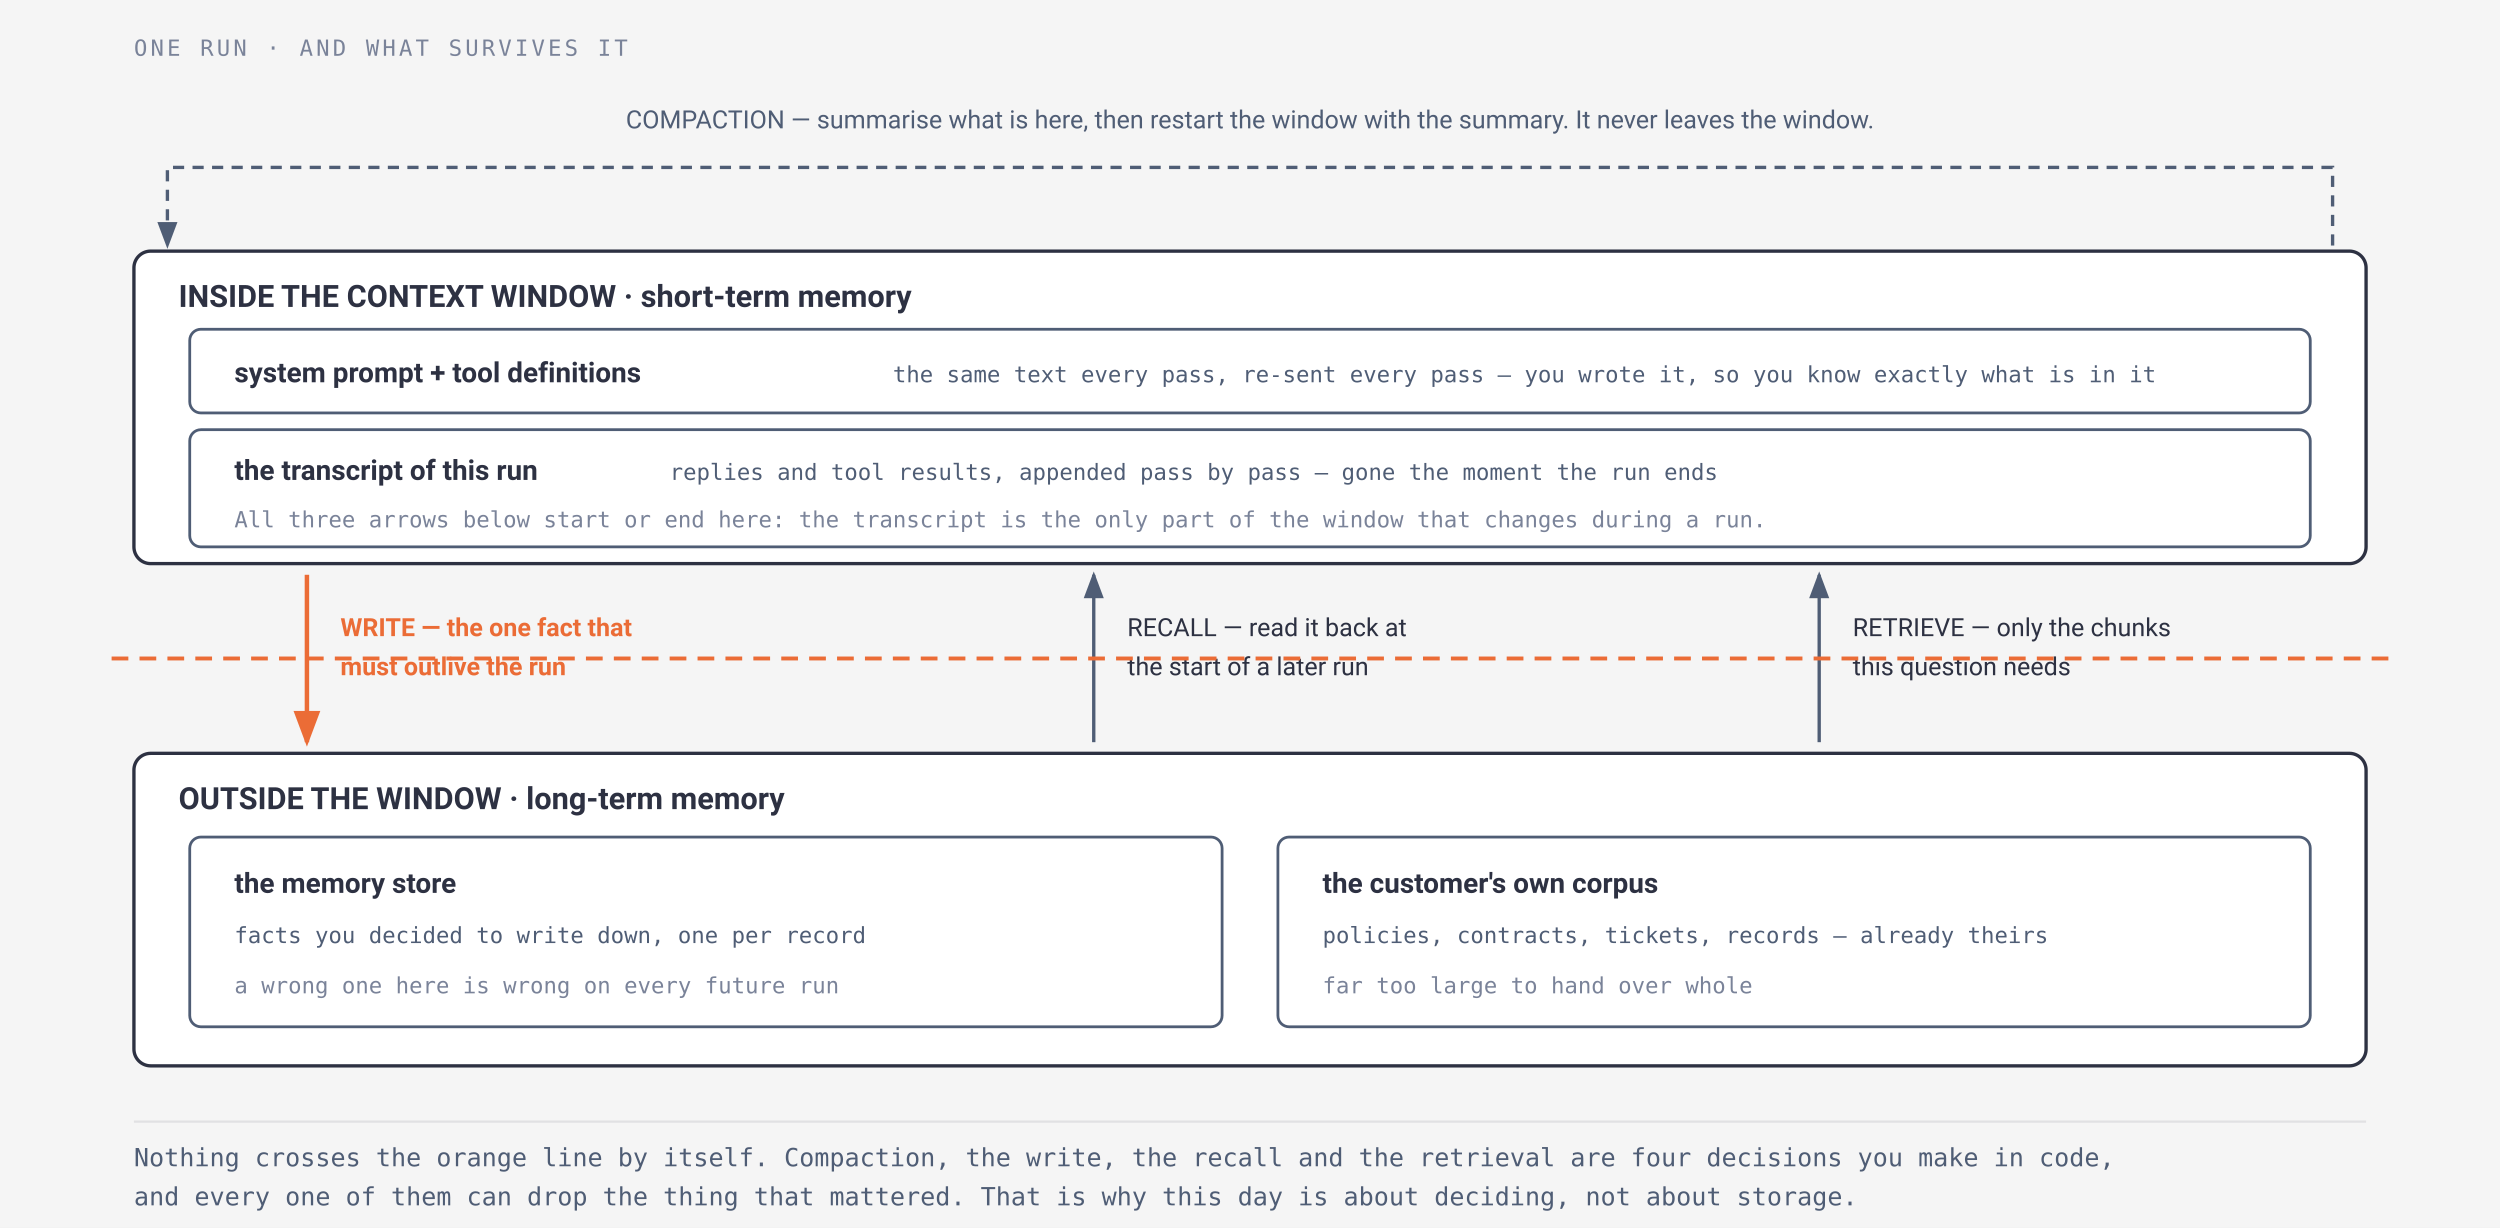
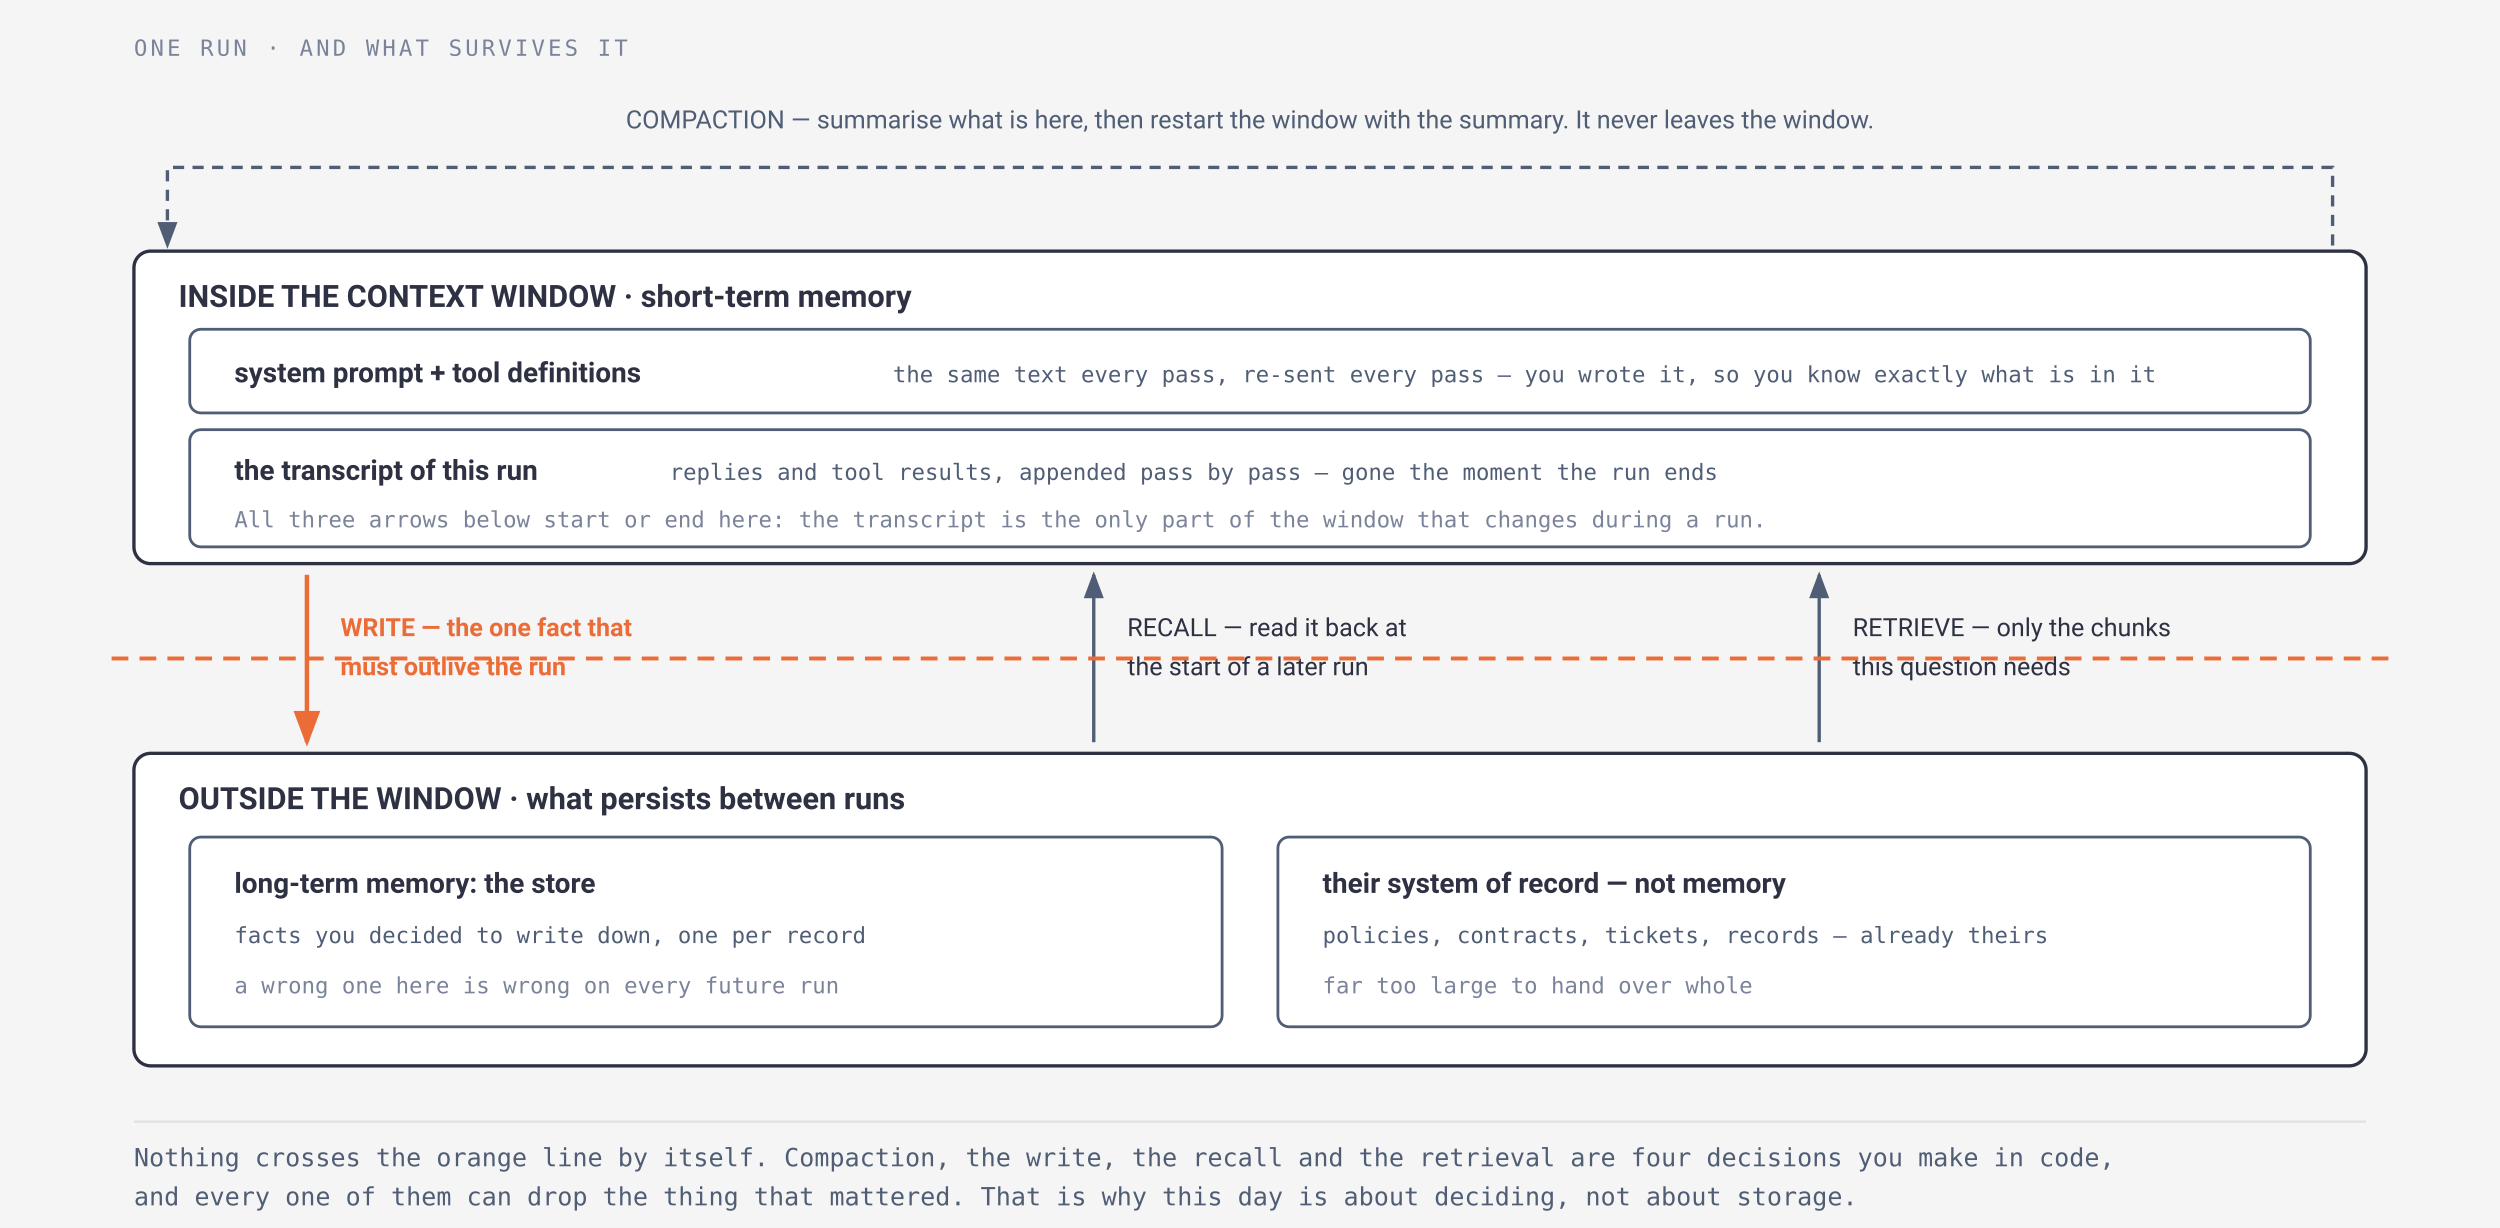
<svg xmlns="http://www.w3.org/2000/svg" viewBox="0 0 896 440" width="896" height="440" role="img" aria-labelledby="msTitle msDesc">
  <rect x="0" y="0" width="896" height="440" fill="#f5f5f5" />
  <defs>
    <marker id="msArw" markerWidth="8" markerHeight="6" refX="7" refY="3" orient="auto">
      <polygon points="0 0, 8 3, 0 6" fill="#4f5d75" />
    </marker>
    <marker id="msArwA" markerWidth="8" markerHeight="6" refX="7" refY="3" orient="auto">
      <polygon points="0 0, 8 3, 0 6" fill="#eb6c36" />
    </marker>
  </defs>
  <text x="48" y="20" fill="#7a8399" font-size="8" font-family="ui-monospace, SFMono-Regular, Menlo, monospace" letter-spacing="0.14em">ONE RUN · AND WHAT SURVIVES IT</text>
  <text x="448" y="46" fill="#4f5d75" font-size="9" font-family="ui-sans-serif, system-ui, -apple-system, Segoe UI, Roboto, sans-serif" text-anchor="middle">COMPACTION — summarise what is here, then restart the window with the summary. It never leaves the window.</text>
  <path d="M 836 88 L 836 60 L 60 60 L 60 88" fill="none" stroke="#4f5d75" stroke-width="1.2" stroke-dasharray="4 3" marker-end="url(#msArw)" />
  <rect x="48" y="90" width="800" height="112" rx="6" fill="#ffffff" stroke="#2d3142" stroke-width="1.2" />
  <text x="64" y="110" fill="#2d3142" font-size="11" font-weight="600" font-family="ui-sans-serif, system-ui, -apple-system, Segoe UI, Roboto, sans-serif">INSIDE THE CONTEXT WINDOW · short-term memory</text>
  <rect x="68" y="118" width="760" height="30" rx="4" fill="#ffffff" stroke="#4f5d75" stroke-width="1" />
  <text x="84" y="137" fill="#2d3142" font-size="10" font-weight="600" font-family="ui-sans-serif, system-ui, -apple-system, Segoe UI, Roboto, sans-serif">system prompt + tool definitions</text>
  <text x="320" y="137" fill="#4f5d75" font-size="8" font-family="ui-monospace, SFMono-Regular, Menlo, monospace">the same text every pass, re-sent every pass — you wrote it, so you know exactly what is in it</text>
  <rect x="68" y="154" width="760" height="42" rx="4" fill="#ffffff" stroke="#4f5d75" stroke-width="1" />
  <text x="84" y="172" fill="#2d3142" font-size="10" font-weight="600" font-family="ui-sans-serif, system-ui, -apple-system, Segoe UI, Roboto, sans-serif">the transcript of this run</text>
  <text x="240" y="172" fill="#4f5d75" font-size="8" font-family="ui-monospace, SFMono-Regular, Menlo, monospace">replies and tool results, appended pass by pass — gone the moment the run ends</text>
  <text x="84" y="189" fill="#7a8399" font-size="8" font-family="ui-monospace, SFMono-Regular, Menlo, monospace">All three arrows below start or end here: the transcript is the only part of the window that changes during a run.</text>
  <line x1="110" y1="206" x2="110" y2="266" stroke="#eb6c36" stroke-width="1.6" marker-end="url(#msArwA)" />
  <text x="122" y="228" fill="#eb6c36" font-size="9" font-weight="600" font-family="ui-sans-serif, system-ui, -apple-system, Segoe UI, Roboto, sans-serif">WRITE — the one fact that</text>
  <text x="122" y="242" fill="#eb6c36" font-size="9" font-weight="600" font-family="ui-sans-serif, system-ui, -apple-system, Segoe UI, Roboto, sans-serif">must outlive the run</text>
  <line x1="392" y1="266" x2="392" y2="206" stroke="#4f5d75" stroke-width="1.2" marker-end="url(#msArw)" />
  <text x="404" y="228" fill="#2d3142" font-size="9" font-family="ui-sans-serif, system-ui, -apple-system, Segoe UI, Roboto, sans-serif">RECALL — read it back at</text>
  <text x="404" y="242" fill="#2d3142" font-size="9" font-family="ui-sans-serif, system-ui, -apple-system, Segoe UI, Roboto, sans-serif">the start of a later run</text>
  <line x1="652" y1="266" x2="652" y2="206" stroke="#4f5d75" stroke-width="1.2" marker-end="url(#msArw)" />
  <text x="664" y="228" fill="#2d3142" font-size="9" font-family="ui-sans-serif, system-ui, -apple-system, Segoe UI, Roboto, sans-serif">RETRIEVE — only the chunks</text>
  <text x="664" y="242" fill="#2d3142" font-size="9" font-family="ui-sans-serif, system-ui, -apple-system, Segoe UI, Roboto, sans-serif">this question needs</text>
  <line x1="40" y1="236" x2="856" y2="236" stroke="#eb6c36" stroke-width="1.4" stroke-dasharray="6 4" />
  <rect x="48" y="270" width="800" height="112" rx="6" fill="#ffffff" stroke="#2d3142" stroke-width="1.2" />
-   <text x="64" y="290" fill="#2d3142" font-size="11" font-weight="600" font-family="ui-sans-serif, system-ui, -apple-system, Segoe UI, Roboto, sans-serif">OUTSIDE THE WINDOW · long-term memory</text>
+   <text x="64" y="290" fill="#2d3142" font-size="11" font-weight="600" font-family="ui-sans-serif, system-ui, -apple-system, Segoe UI, Roboto, sans-serif">OUTSIDE THE WINDOW · what persists between runs</text>
  <rect x="68" y="300" width="370" height="68" rx="4" fill="#ffffff" stroke="#4f5d75" stroke-width="1" />
-   <text x="84" y="320" fill="#2d3142" font-size="10" font-weight="600" font-family="ui-sans-serif, system-ui, -apple-system, Segoe UI, Roboto, sans-serif">the memory store</text>
+   <text x="84" y="320" fill="#2d3142" font-size="10" font-weight="600" font-family="ui-sans-serif, system-ui, -apple-system, Segoe UI, Roboto, sans-serif">long-term memory: the store</text>
  <text x="84" y="338" fill="#4f5d75" font-size="8" font-family="ui-monospace, SFMono-Regular, Menlo, monospace">facts you decided to write down, one per record</text>
  <text x="84" y="356" fill="#7a8399" font-size="8" font-family="ui-monospace, SFMono-Regular, Menlo, monospace">a wrong one here is wrong on every future run</text>
  <rect x="458" y="300" width="370" height="68" rx="4" fill="#ffffff" stroke="#4f5d75" stroke-width="1" />
-   <text x="474" y="320" fill="#2d3142" font-size="10" font-weight="600" font-family="ui-sans-serif, system-ui, -apple-system, Segoe UI, Roboto, sans-serif">the customer's own corpus</text>
+   <text x="474" y="320" fill="#2d3142" font-size="10" font-weight="600" font-family="ui-sans-serif, system-ui, -apple-system, Segoe UI, Roboto, sans-serif">their system of record — not memory</text>
  <text x="474" y="338" fill="#4f5d75" font-size="8" font-family="ui-monospace, SFMono-Regular, Menlo, monospace">policies, contracts, tickets, records — already theirs</text>
  <text x="474" y="356" fill="#7a8399" font-size="8" font-family="ui-monospace, SFMono-Regular, Menlo, monospace">far too large to hand over whole</text>
  <line x1="48" y1="402" x2="848" y2="402" stroke="rgba(45,49,66,0.10)" stroke-width="0.8" />
  <text x="48" y="418" fill="#4f5d75" font-size="9" font-family="ui-monospace, SFMono-Regular, Menlo, monospace">Nothing crosses the orange line by itself. Compaction, the write, the recall and the retrieval are four decisions you make in code,</text>
  <text x="48" y="432" fill="#4f5d75" font-size="9" font-family="ui-monospace, SFMono-Regular, Menlo, monospace">and every one of them can drop the thing that mattered. That is why this day is about deciding, not about storage.</text>
</svg>
